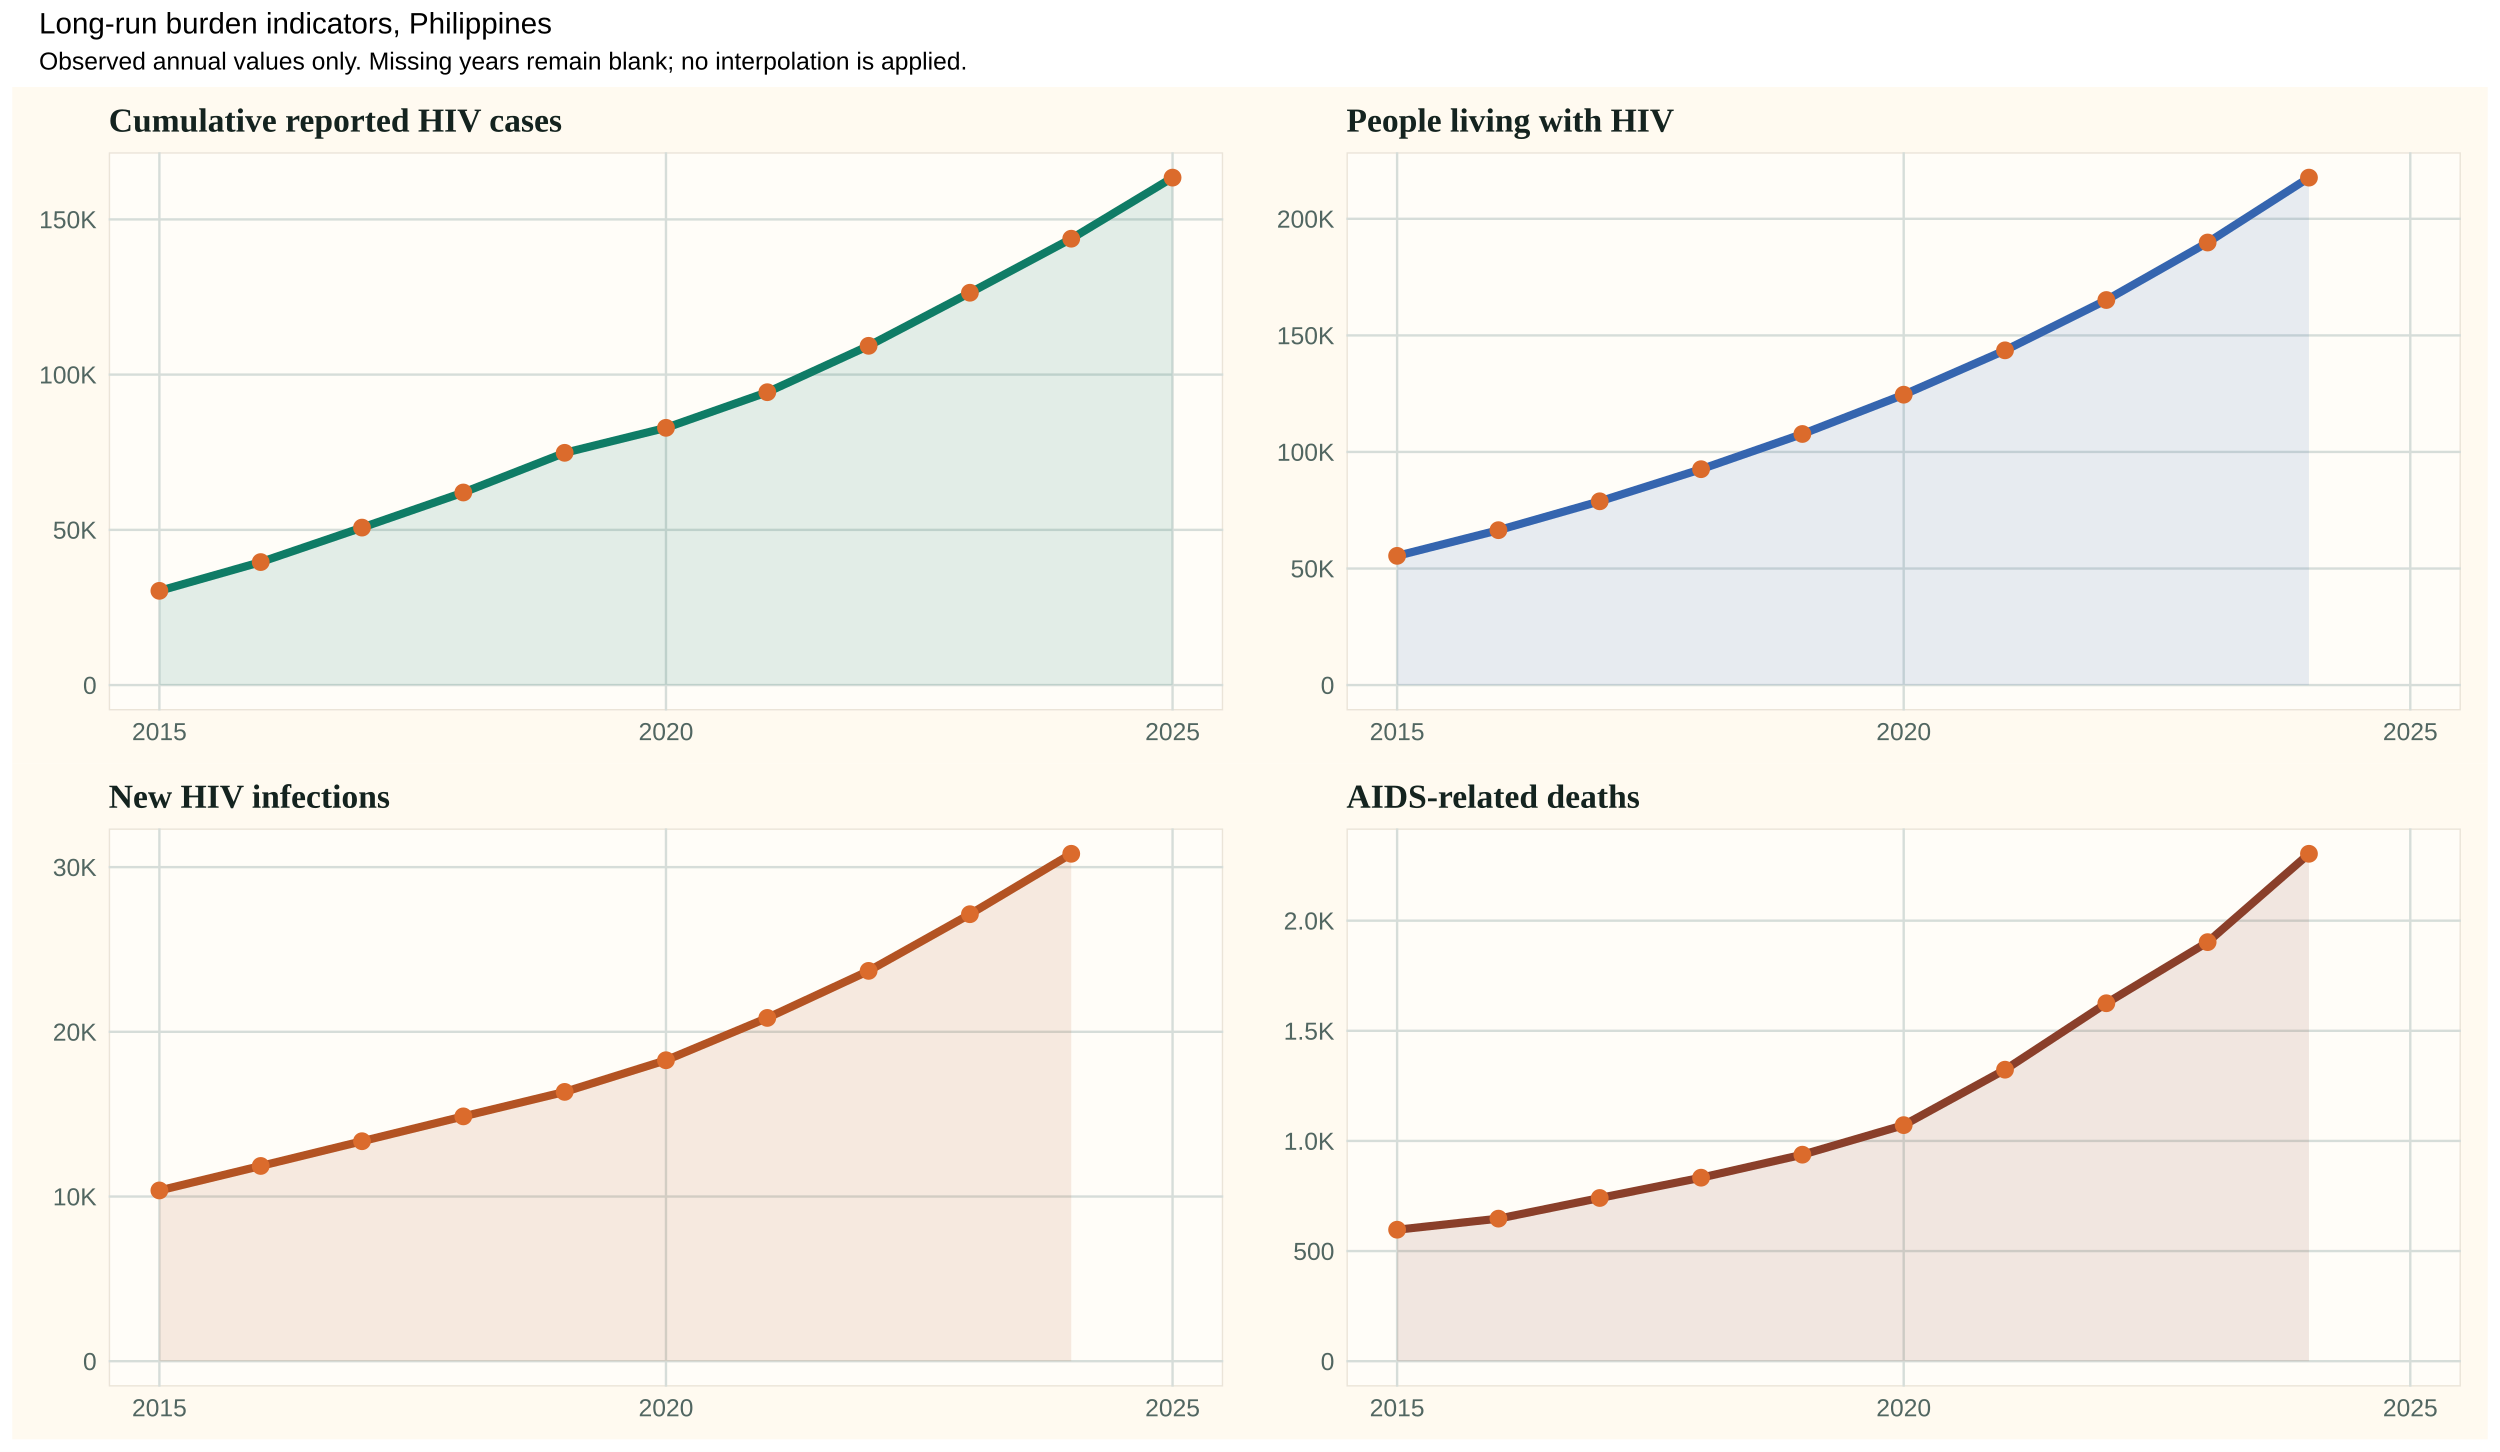
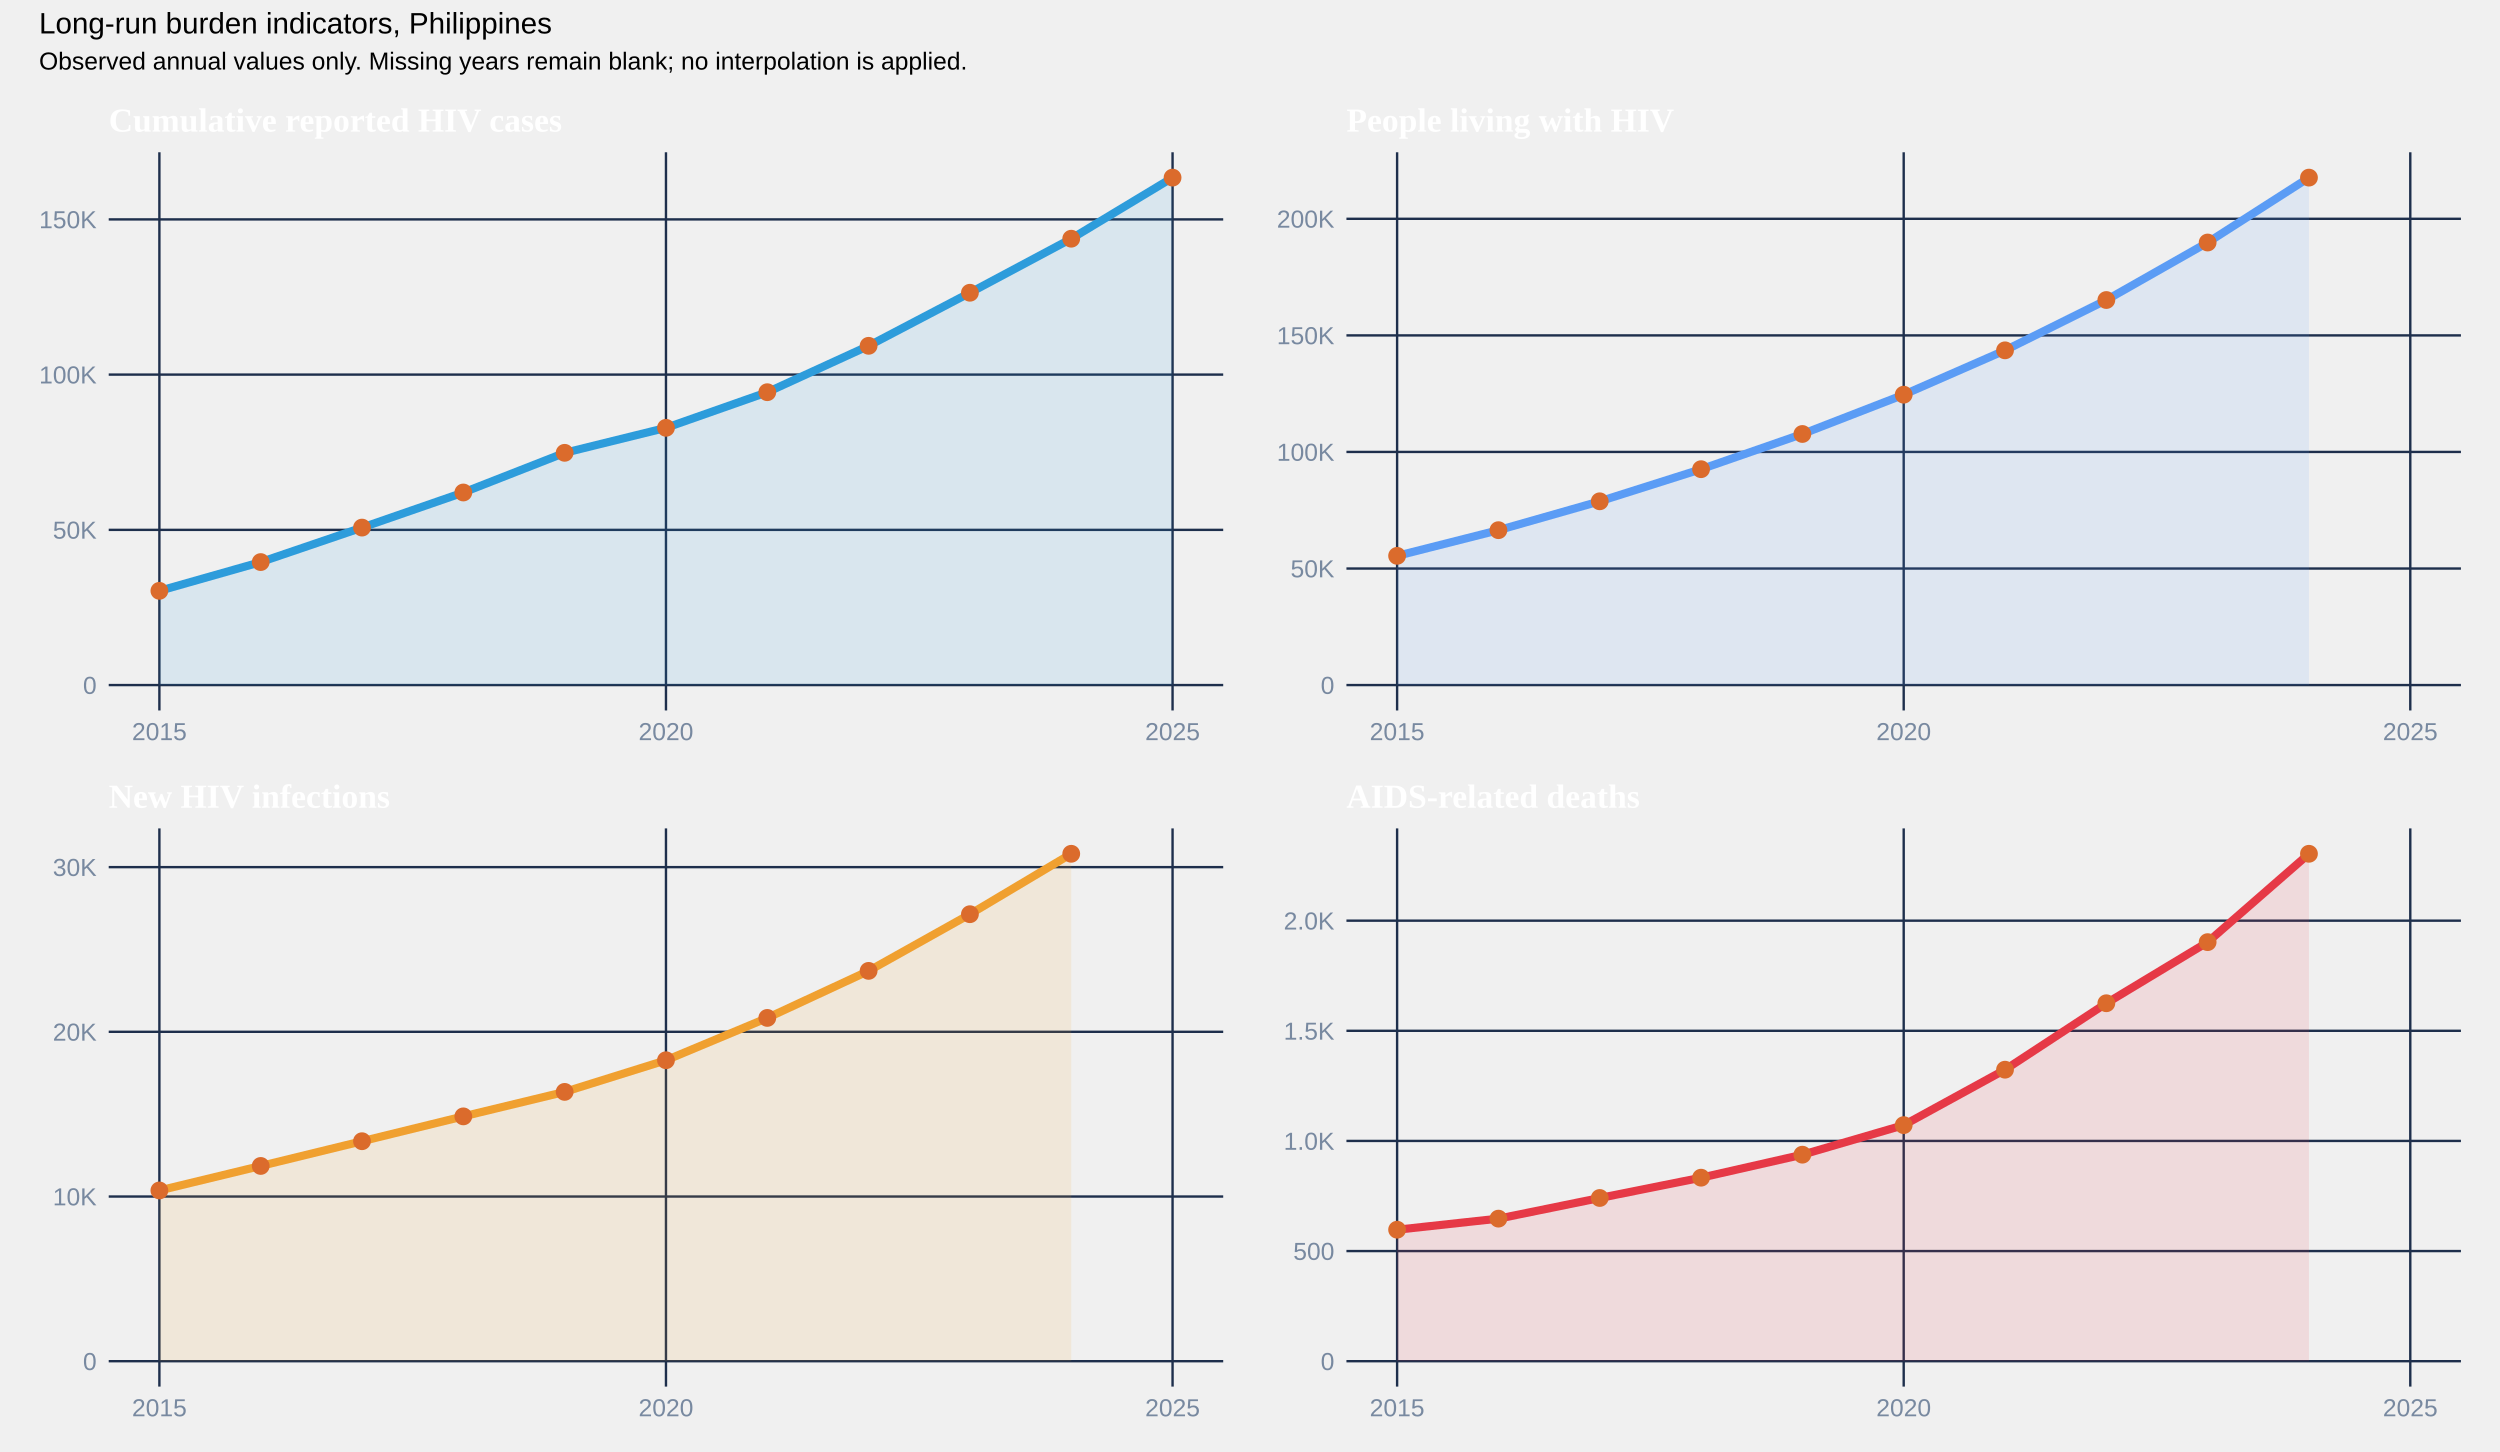
<svg xmlns="http://www.w3.org/2000/svg" width="1116.00pt" height="648.00pt" viewBox="0 0 1116.00 648.00">
  <g class="svglite">
    <defs>
      <style type="text/css">
    .svglite line, .svglite polyline, .svglite polygon, .svglite path, .svglite rect, .svglite circle {
      fill: none;
      stroke: #000000;
      stroke-linecap: round;
      stroke-linejoin: round;
      stroke-miterlimit: 10.00;
    }
    .svglite text {
      white-space: pre;
    }
    .svglite g.glyphgroup path {
      fill: inherit;
      stroke: none;
    }
  </style>
    </defs>
-     <rect width="100%" height="100%" style="stroke: none; fill: #FFFFFF;" />
+     <rect width="100%" height="100%" style="stroke: none; fill: none;" />
    <defs>
      <clipPath id="cpMC4wMHwxMTE2LjAwfDAuMDB8NjQ4LjAw">
        <rect x="0.00" y="0.00" width="1116.00" height="648.00" />
      </clipPath>
    </defs>
    <g clip-path="url(#cpMC4wMHwxMTE2LjAwfDAuMDB8NjQ4LjAw)">
-       <rect x="-0" y="0.00" width="1116.00" height="648.00" style="stroke-width: 1.07; stroke: #FFFFFF; fill: #FFFFFF;" />
+       <rect x="-0" y="0.00" width="1116.00" height="648.00" style="stroke-width: 1.07; stroke: none;" />
    </g>
    <defs>
      <clipPath id="cpNDguNTN8MTA5OC41N3w2Ny45N3w2MTguOTg=">
        <rect x="48.53" y="67.97" width="1050.03" height="551.01" />
      </clipPath>
    </defs>
    <g clip-path="url(#cpNDguNTN8MTA5OC41N3w2Ny45N3w2MTguOTg=)">
</g>
    <g clip-path="url(#cpMC4wMHwxMTE2LjAwfDAuMDB8NjQ4LjAw)">
</g>
    <defs>
      <clipPath id="cpNS40OHw1NTguMDB8MzguODV8MzQwLjY5">
        <rect x="5.48" y="38.85" width="552.52" height="301.83" />
      </clipPath>
    </defs>
    <g clip-path="url(#cpNS40OHw1NTguMDB8MzguODV8MzQwLjY5)">
-       <rect x="5.48" y="38.85" width="552.52" height="301.83" style="stroke-width: 1.16; stroke: none; fill: #FFFAF0;" />
+       <rect x="5.48" y="38.85" width="552.52" height="301.83" style="stroke-width: 1.16; stroke: none;" />
    </g>
    <g clip-path="url(#cpMC4wMHwxMTE2LjAwfDAuMDB8NjQ4LjAw)">
</g>
    <defs>
      <clipPath id="cpNTU4LjAwfDExMTAuNTJ8MzguODV8MzQwLjY5">
        <rect x="558.00" y="38.85" width="552.52" height="301.83" />
      </clipPath>
    </defs>
    <g clip-path="url(#cpNTU4LjAwfDExMTAuNTJ8MzguODV8MzQwLjY5)">
-       <rect x="558.00" y="38.85" width="552.52" height="301.83" style="stroke-width: 1.16; stroke: none; fill: #FFFAF0;" />
+       <rect x="558.00" y="38.85" width="552.52" height="301.83" style="stroke-width: 1.16; stroke: none;" />
    </g>
    <g clip-path="url(#cpMC4wMHwxMTE2LjAwfDAuMDB8NjQ4LjAw)">
</g>
    <defs>
      <clipPath id="cpNS40OHw1NTguMDB8MzQwLjY5fDY0Mi41Mg==">
        <rect x="5.48" y="340.69" width="552.52" height="301.83" />
      </clipPath>
    </defs>
    <g clip-path="url(#cpNS40OHw1NTguMDB8MzQwLjY5fDY0Mi41Mg==)">
-       <rect x="5.48" y="340.69" width="552.52" height="301.83" style="stroke-width: 1.16; stroke: none; fill: #FFFAF0;" />
+       <rect x="5.48" y="340.69" width="552.52" height="301.83" style="stroke-width: 1.16; stroke: none;" />
    </g>
    <g clip-path="url(#cpMC4wMHwxMTE2LjAwfDAuMDB8NjQ4LjAw)">
</g>
    <defs>
      <clipPath id="cpNTU4LjAwfDExMTAuNTJ8MzQwLjY5fDY0Mi41Mg==">
        <rect x="558.00" y="340.69" width="552.52" height="301.83" />
      </clipPath>
    </defs>
    <g clip-path="url(#cpNTU4LjAwfDExMTAuNTJ8MzQwLjY5fDY0Mi41Mg==)">
-       <rect x="558.00" y="340.69" width="552.52" height="301.83" style="stroke-width: 1.16; stroke: none; fill: #FFFAF0;" />
+       <rect x="558.00" y="340.69" width="552.52" height="301.83" style="stroke-width: 1.16; stroke: none;" />
    </g>
    <g clip-path="url(#cpMC4wMHwxMTE2LjAwfDAuMDB8NjQ4LjAw)">
</g>
    <defs>
      <clipPath id="cpNDguNTN8NTQ2LjA0fDY3Ljk3fDMxNy4xNA==">
        <rect x="48.53" y="67.97" width="497.51" height="249.17" />
      </clipPath>
    </defs>
    <g clip-path="url(#cpNDguNTN8NTQ2LjA0fDY3Ljk3fDMxNy4xNA==)">
-       <rect x="48.53" y="67.97" width="497.51" height="249.17" style="stroke-width: 1.28; stroke: #EBE4D8; fill: #FFFDF8;" />
-       <polyline points="48.53,305.82 546.04,305.82 " style="stroke-width: 1.07; stroke: #D6DDD9; stroke-linecap: butt;" />
-       <polyline points="48.53,236.52 546.04,236.52 " style="stroke-width: 1.07; stroke: #D6DDD9; stroke-linecap: butt;" />
-       <polyline points="48.53,167.23 546.04,167.23 " style="stroke-width: 1.07; stroke: #D6DDD9; stroke-linecap: butt;" />
-       <polyline points="48.53,97.94 546.04,97.94 " style="stroke-width: 1.07; stroke: #D6DDD9; stroke-linecap: butt;" />
-       <polyline points="71.15,317.14 71.15,67.97 " style="stroke-width: 1.07; stroke: #D6DDD9; stroke-linecap: butt;" />
-       <polyline points="297.29,317.14 297.29,67.97 " style="stroke-width: 1.07; stroke: #D6DDD9; stroke-linecap: butt;" />
-       <polyline points="523.43,317.14 523.43,67.97 " style="stroke-width: 1.07; stroke: #D6DDD9; stroke-linecap: butt;" />
-       <polygon points="71.15,263.75 116.38,250.91 161.60,235.52 206.83,219.85 252.06,202.14 297.29,190.98 342.52,175.08 387.75,154.37 432.97,130.68 478.20,106.56 523.43,79.29 523.43,305.82 478.20,305.82 432.97,305.82 387.75,305.82 342.52,305.82 297.29,305.82 252.06,305.82 206.83,305.82 161.60,305.82 116.38,305.82 71.15,305.82 " style="stroke-width: 0.00; stroke: none; stroke-linecap: butt; fill: #0F7C66; fill-opacity: 0.12;" />
+       <polyline points="48.53,305.82 546.04,305.82 " style="stroke-width: 1.07; stroke: #1E2F4C; stroke-linecap: butt;" />
+       <polyline points="48.53,236.52 546.04,236.52 " style="stroke-width: 1.07; stroke: #1E2F4C; stroke-linecap: butt;" />
+       <polyline points="48.53,167.23 546.04,167.23 " style="stroke-width: 1.07; stroke: #1E2F4C; stroke-linecap: butt;" />
+       <polyline points="48.53,97.94 546.04,97.94 " style="stroke-width: 1.07; stroke: #1E2F4C; stroke-linecap: butt;" />
+       <polyline points="71.15,317.14 71.15,67.97 " style="stroke-width: 1.07; stroke: #1E2F4C; stroke-linecap: butt;" />
+       <polyline points="297.29,317.14 297.29,67.97 " style="stroke-width: 1.07; stroke: #1E2F4C; stroke-linecap: butt;" />
+       <polyline points="523.43,317.14 523.43,67.97 " style="stroke-width: 1.07; stroke: #1E2F4C; stroke-linecap: butt;" />
+       <polygon points="71.15,263.75 116.38,250.91 161.60,235.52 206.83,219.85 252.06,202.14 297.29,190.98 342.52,175.08 387.75,154.37 432.97,130.68 478.20,106.56 523.43,79.29 523.43,305.82 478.20,305.82 432.97,305.82 387.75,305.82 342.52,305.82 297.29,305.82 252.06,305.82 206.83,305.82 161.60,305.82 116.38,305.82 71.15,305.82 " style="stroke-width: 0.00; stroke: none; stroke-linecap: butt; fill: #2D9CDB; fill-opacity: 0.12;" />
      <polyline points="71.15,263.75 116.38,250.91 161.60,235.52 206.83,219.85 252.06,202.14 297.29,190.98 342.52,175.08 387.75,154.37 432.97,130.68 478.20,106.56 523.43,79.29 " style="stroke-width: 1.16; stroke: none; stroke-linecap: butt;" />
-       <polyline points="71.15,263.75 116.38,250.91 161.60,235.52 206.83,219.85 252.06,202.14 297.29,190.98 342.52,175.08 387.75,154.37 432.97,130.68 478.20,106.56 523.43,79.29 " style="stroke-width: 3.63; stroke: #0F7C66; stroke-linecap: butt;" />
+       <polyline points="71.15,263.75 116.38,250.91 161.60,235.52 206.83,219.85 252.06,202.14 297.29,190.98 342.52,175.08 387.75,154.37 432.97,130.68 478.20,106.56 523.43,79.29 " style="stroke-width: 3.63; stroke: #2D9CDB; stroke-linecap: butt;" />
      <circle cx="71.15" cy="263.75" r="3.59" style="stroke-width: 0.77; stroke: #DB6B2C; fill: #DB6B2C;" />
      <circle cx="116.38" cy="250.91" r="3.59" style="stroke-width: 0.77; stroke: #DB6B2C; fill: #DB6B2C;" />
      <circle cx="161.60" cy="235.52" r="3.59" style="stroke-width: 0.77; stroke: #DB6B2C; fill: #DB6B2C;" />
      <circle cx="206.83" cy="219.85" r="3.59" style="stroke-width: 0.77; stroke: #DB6B2C; fill: #DB6B2C;" />
      <circle cx="252.06" cy="202.14" r="3.59" style="stroke-width: 0.77; stroke: #DB6B2C; fill: #DB6B2C;" />
      <circle cx="297.29" cy="190.98" r="3.59" style="stroke-width: 0.77; stroke: #DB6B2C; fill: #DB6B2C;" />
      <circle cx="342.52" cy="175.08" r="3.59" style="stroke-width: 0.77; stroke: #DB6B2C; fill: #DB6B2C;" />
      <circle cx="387.75" cy="154.37" r="3.59" style="stroke-width: 0.77; stroke: #DB6B2C; fill: #DB6B2C;" />
      <circle cx="432.97" cy="130.68" r="3.59" style="stroke-width: 0.77; stroke: #DB6B2C; fill: #DB6B2C;" />
      <circle cx="478.20" cy="106.56" r="3.59" style="stroke-width: 0.77; stroke: #DB6B2C; fill: #DB6B2C;" />
      <circle cx="523.43" cy="79.29" r="3.59" style="stroke-width: 0.77; stroke: #DB6B2C; fill: #DB6B2C;" />
    </g>
    <g clip-path="url(#cpMC4wMHwxMTE2LjAwfDAuMDB8NjQ4LjAw)">
-       <text x="43.15" y="309.75" text-anchor="end" style="font-size: 11.00px;fill: #516661; font-family: &quot;Arial&quot;;" textLength="6.12px" lengthAdjust="spacingAndGlyphs">0</text>
-       <text x="43.15" y="240.46" text-anchor="end" style="font-size: 11.00px;fill: #516661; font-family: &quot;Arial&quot;;" textLength="19.59px" lengthAdjust="spacingAndGlyphs">50K</text>
-       <text x="43.15" y="171.17" text-anchor="end" style="font-size: 11.00px;fill: #516661; font-family: &quot;Arial&quot;;" textLength="25.72px" lengthAdjust="spacingAndGlyphs">100K</text>
-       <text x="43.15" y="101.88" text-anchor="end" style="font-size: 11.00px;fill: #516661; font-family: &quot;Arial&quot;;" textLength="25.72px" lengthAdjust="spacingAndGlyphs">150K</text>
-       <text x="71.15" y="330.40" text-anchor="middle" style="font-size: 11.00px;fill: #516661; font-family: &quot;Arial&quot;;" textLength="24.50px" lengthAdjust="spacingAndGlyphs">2015</text>
-       <text x="297.29" y="330.40" text-anchor="middle" style="font-size: 11.00px;fill: #516661; font-family: &quot;Arial&quot;;" textLength="24.50px" lengthAdjust="spacingAndGlyphs">2020</text>
-       <text x="523.43" y="330.40" text-anchor="middle" style="font-size: 11.00px;fill: #516661; font-family: &quot;Arial&quot;;" textLength="24.50px" lengthAdjust="spacingAndGlyphs">2025</text>
-       <text x="48.53" y="58.75" style="font-size: 15.00px; font-weight: bold;fill: #14231F; font-family: &quot;Times New Roman&quot;;" textLength="202.39px" lengthAdjust="spacingAndGlyphs">Cumulative reported HIV cases</text>
+       <text x="43.15" y="309.75" text-anchor="end" style="font-size: 11.00px;fill: #7889A0; font-family: &quot;Arial&quot;;" textLength="6.12px" lengthAdjust="spacingAndGlyphs">0</text>
+       <text x="43.15" y="240.46" text-anchor="end" style="font-size: 11.00px;fill: #7889A0; font-family: &quot;Arial&quot;;" textLength="19.59px" lengthAdjust="spacingAndGlyphs">50K</text>
+       <text x="43.15" y="171.17" text-anchor="end" style="font-size: 11.00px;fill: #7889A0; font-family: &quot;Arial&quot;;" textLength="25.72px" lengthAdjust="spacingAndGlyphs">100K</text>
+       <text x="43.15" y="101.88" text-anchor="end" style="font-size: 11.00px;fill: #7889A0; font-family: &quot;Arial&quot;;" textLength="25.72px" lengthAdjust="spacingAndGlyphs">150K</text>
+       <text x="71.15" y="330.40" text-anchor="middle" style="font-size: 11.00px;fill: #7889A0; font-family: &quot;Arial&quot;;" textLength="24.50px" lengthAdjust="spacingAndGlyphs">2015</text>
+       <text x="297.29" y="330.40" text-anchor="middle" style="font-size: 11.00px;fill: #7889A0; font-family: &quot;Arial&quot;;" textLength="24.50px" lengthAdjust="spacingAndGlyphs">2020</text>
+       <text x="523.43" y="330.40" text-anchor="middle" style="font-size: 11.00px;fill: #7889A0; font-family: &quot;Arial&quot;;" textLength="24.50px" lengthAdjust="spacingAndGlyphs">2025</text>
+       <text x="48.53" y="58.75" style="font-size: 15.00px; font-weight: bold;fill: #FFFFFF; font-family: &quot;Times New Roman&quot;;" textLength="202.39px" lengthAdjust="spacingAndGlyphs">Cumulative reported HIV cases</text>
    </g>
    <defs>
      <clipPath id="cpNjAxLjA1fDEwOTguNTd8NjcuOTd8MzE3LjE0">
        <rect x="601.05" y="67.97" width="497.51" height="249.17" />
      </clipPath>
    </defs>
    <g clip-path="url(#cpNjAxLjA1fDEwOTguNTd8NjcuOTd8MzE3LjE0)">
-       <rect x="601.05" y="67.97" width="497.51" height="249.17" style="stroke-width: 1.28; stroke: #EBE4D8; fill: #FFFDF8;" />
-       <polyline points="601.05,305.82 1098.57,305.82 " style="stroke-width: 1.07; stroke: #D6DDD9; stroke-linecap: butt;" />
-       <polyline points="601.05,253.78 1098.57,253.78 " style="stroke-width: 1.07; stroke: #D6DDD9; stroke-linecap: butt;" />
-       <polyline points="601.05,201.75 1098.57,201.75 " style="stroke-width: 1.07; stroke: #D6DDD9; stroke-linecap: butt;" />
-       <polyline points="601.05,149.72 1098.57,149.72 " style="stroke-width: 1.07; stroke: #D6DDD9; stroke-linecap: butt;" />
-       <polyline points="601.05,97.68 1098.57,97.68 " style="stroke-width: 1.07; stroke: #D6DDD9; stroke-linecap: butt;" />
-       <polyline points="623.67,317.14 623.67,67.97 " style="stroke-width: 1.07; stroke: #D6DDD9; stroke-linecap: butt;" />
-       <polyline points="849.81,317.14 849.81,67.97 " style="stroke-width: 1.07; stroke: #D6DDD9; stroke-linecap: butt;" />
-       <polyline points="1075.95,317.14 1075.95,67.97 " style="stroke-width: 1.07; stroke: #D6DDD9; stroke-linecap: butt;" />
-       <polygon points="623.67,248.13 668.90,236.67 714.12,223.78 759.35,209.45 804.58,193.73 849.81,176.19 895.04,156.39 940.27,133.93 985.49,108.26 1030.72,79.29 1030.72,305.82 985.49,305.82 940.27,305.82 895.04,305.82 849.81,305.82 804.58,305.82 759.35,305.82 714.12,305.82 668.90,305.82 623.67,305.82 " style="stroke-width: 0.00; stroke: none; stroke-linecap: butt; fill: #3565AF; fill-opacity: 0.12;" />
+       <polyline points="601.05,305.82 1098.57,305.82 " style="stroke-width: 1.07; stroke: #1E2F4C; stroke-linecap: butt;" />
+       <polyline points="601.05,253.78 1098.57,253.78 " style="stroke-width: 1.07; stroke: #1E2F4C; stroke-linecap: butt;" />
+       <polyline points="601.05,201.75 1098.57,201.75 " style="stroke-width: 1.07; stroke: #1E2F4C; stroke-linecap: butt;" />
+       <polyline points="601.05,149.72 1098.57,149.72 " style="stroke-width: 1.07; stroke: #1E2F4C; stroke-linecap: butt;" />
+       <polyline points="601.05,97.68 1098.57,97.68 " style="stroke-width: 1.07; stroke: #1E2F4C; stroke-linecap: butt;" />
+       <polyline points="623.67,317.14 623.67,67.97 " style="stroke-width: 1.07; stroke: #1E2F4C; stroke-linecap: butt;" />
+       <polyline points="849.81,317.14 849.81,67.97 " style="stroke-width: 1.07; stroke: #1E2F4C; stroke-linecap: butt;" />
+       <polyline points="1075.95,317.14 1075.95,67.97 " style="stroke-width: 1.07; stroke: #1E2F4C; stroke-linecap: butt;" />
+       <polygon points="623.67,248.13 668.90,236.67 714.12,223.78 759.35,209.45 804.58,193.73 849.81,176.19 895.04,156.39 940.27,133.93 985.49,108.26 1030.72,79.29 1030.72,305.82 985.49,305.82 940.27,305.82 895.04,305.82 849.81,305.82 804.58,305.82 759.35,305.82 714.12,305.82 668.90,305.82 623.67,305.82 " style="stroke-width: 0.00; stroke: none; stroke-linecap: butt; fill: #5B9CF5; fill-opacity: 0.12;" />
      <polyline points="623.67,248.13 668.90,236.67 714.12,223.78 759.35,209.45 804.58,193.73 849.81,176.19 895.04,156.39 940.27,133.93 985.49,108.26 1030.72,79.29 " style="stroke-width: 1.16; stroke: none; stroke-linecap: butt;" />
-       <polyline points="623.67,248.13 668.90,236.67 714.12,223.78 759.35,209.45 804.58,193.73 849.81,176.19 895.04,156.39 940.27,133.93 985.49,108.26 1030.72,79.29 " style="stroke-width: 3.63; stroke: #3565AF; stroke-linecap: butt;" />
+       <polyline points="623.67,248.13 668.90,236.67 714.12,223.78 759.35,209.45 804.58,193.73 849.81,176.19 895.04,156.39 940.27,133.93 985.49,108.26 1030.72,79.29 " style="stroke-width: 3.63; stroke: #5B9CF5; stroke-linecap: butt;" />
      <circle cx="623.67" cy="248.13" r="3.59" style="stroke-width: 0.77; stroke: #DB6B2C; fill: #DB6B2C;" />
      <circle cx="668.90" cy="236.67" r="3.59" style="stroke-width: 0.77; stroke: #DB6B2C; fill: #DB6B2C;" />
      <circle cx="714.12" cy="223.78" r="3.59" style="stroke-width: 0.77; stroke: #DB6B2C; fill: #DB6B2C;" />
      <circle cx="759.35" cy="209.45" r="3.59" style="stroke-width: 0.77; stroke: #DB6B2C; fill: #DB6B2C;" />
      <circle cx="804.58" cy="193.73" r="3.59" style="stroke-width: 0.77; stroke: #DB6B2C; fill: #DB6B2C;" />
      <circle cx="849.81" cy="176.19" r="3.59" style="stroke-width: 0.77; stroke: #DB6B2C; fill: #DB6B2C;" />
      <circle cx="895.04" cy="156.39" r="3.59" style="stroke-width: 0.77; stroke: #DB6B2C; fill: #DB6B2C;" />
      <circle cx="940.27" cy="133.93" r="3.59" style="stroke-width: 0.77; stroke: #DB6B2C; fill: #DB6B2C;" />
      <circle cx="985.49" cy="108.26" r="3.59" style="stroke-width: 0.77; stroke: #DB6B2C; fill: #DB6B2C;" />
      <circle cx="1030.72" cy="79.29" r="3.59" style="stroke-width: 0.77; stroke: #DB6B2C; fill: #DB6B2C;" />
    </g>
    <g clip-path="url(#cpMC4wMHwxMTE2LjAwfDAuMDB8NjQ4LjAw)">
-       <text x="595.67" y="309.75" text-anchor="end" style="font-size: 11.00px;fill: #516661; font-family: &quot;Arial&quot;;" textLength="6.12px" lengthAdjust="spacingAndGlyphs">0</text>
-       <text x="595.67" y="257.72" text-anchor="end" style="font-size: 11.00px;fill: #516661; font-family: &quot;Arial&quot;;" textLength="19.59px" lengthAdjust="spacingAndGlyphs">50K</text>
-       <text x="595.67" y="205.69" text-anchor="end" style="font-size: 11.00px;fill: #516661; font-family: &quot;Arial&quot;;" textLength="25.72px" lengthAdjust="spacingAndGlyphs">100K</text>
-       <text x="595.67" y="153.65" text-anchor="end" style="font-size: 11.00px;fill: #516661; font-family: &quot;Arial&quot;;" textLength="25.72px" lengthAdjust="spacingAndGlyphs">150K</text>
-       <text x="595.67" y="101.62" text-anchor="end" style="font-size: 11.00px;fill: #516661; font-family: &quot;Arial&quot;;" textLength="25.72px" lengthAdjust="spacingAndGlyphs">200K</text>
-       <text x="623.67" y="330.40" text-anchor="middle" style="font-size: 11.00px;fill: #516661; font-family: &quot;Arial&quot;;" textLength="24.50px" lengthAdjust="spacingAndGlyphs">2015</text>
-       <text x="849.81" y="330.40" text-anchor="middle" style="font-size: 11.00px;fill: #516661; font-family: &quot;Arial&quot;;" textLength="24.50px" lengthAdjust="spacingAndGlyphs">2020</text>
-       <text x="1075.95" y="330.40" text-anchor="middle" style="font-size: 11.00px;fill: #516661; font-family: &quot;Arial&quot;;" textLength="24.50px" lengthAdjust="spacingAndGlyphs">2025</text>
-       <text x="601.05" y="58.75" style="font-size: 15.00px; font-weight: bold;fill: #14231F; font-family: &quot;Times New Roman&quot;;" textLength="146.28px" lengthAdjust="spacingAndGlyphs">People living with HIV</text>
+       <text x="595.67" y="309.75" text-anchor="end" style="font-size: 11.00px;fill: #7889A0; font-family: &quot;Arial&quot;;" textLength="6.12px" lengthAdjust="spacingAndGlyphs">0</text>
+       <text x="595.67" y="257.72" text-anchor="end" style="font-size: 11.00px;fill: #7889A0; font-family: &quot;Arial&quot;;" textLength="19.59px" lengthAdjust="spacingAndGlyphs">50K</text>
+       <text x="595.67" y="205.69" text-anchor="end" style="font-size: 11.00px;fill: #7889A0; font-family: &quot;Arial&quot;;" textLength="25.72px" lengthAdjust="spacingAndGlyphs">100K</text>
+       <text x="595.67" y="153.65" text-anchor="end" style="font-size: 11.00px;fill: #7889A0; font-family: &quot;Arial&quot;;" textLength="25.72px" lengthAdjust="spacingAndGlyphs">150K</text>
+       <text x="595.67" y="101.62" text-anchor="end" style="font-size: 11.00px;fill: #7889A0; font-family: &quot;Arial&quot;;" textLength="25.72px" lengthAdjust="spacingAndGlyphs">200K</text>
+       <text x="623.67" y="330.40" text-anchor="middle" style="font-size: 11.00px;fill: #7889A0; font-family: &quot;Arial&quot;;" textLength="24.50px" lengthAdjust="spacingAndGlyphs">2015</text>
+       <text x="849.81" y="330.40" text-anchor="middle" style="font-size: 11.00px;fill: #7889A0; font-family: &quot;Arial&quot;;" textLength="24.50px" lengthAdjust="spacingAndGlyphs">2020</text>
+       <text x="1075.95" y="330.40" text-anchor="middle" style="font-size: 11.00px;fill: #7889A0; font-family: &quot;Arial&quot;;" textLength="24.50px" lengthAdjust="spacingAndGlyphs">2025</text>
+       <text x="601.05" y="58.75" style="font-size: 15.00px; font-weight: bold;fill: #FFFFFF; font-family: &quot;Times New Roman&quot;;" textLength="146.28px" lengthAdjust="spacingAndGlyphs">People living with HIV</text>
    </g>
    <defs>
      <clipPath id="cpNDguNTN8NTQ2LjA0fDM2OS44MHw2MTguOTg=">
        <rect x="48.53" y="369.80" width="497.51" height="249.17" />
      </clipPath>
    </defs>
    <g clip-path="url(#cpNDguNTN8NTQ2LjA0fDM2OS44MHw2MTguOTg=)">
-       <rect x="48.53" y="369.80" width="497.51" height="249.17" style="stroke-width: 1.28; stroke: #EBE4D8; fill: #FFFDF8;" />
-       <polyline points="48.53,607.65 546.04,607.65 " style="stroke-width: 1.07; stroke: #D6DDD9; stroke-linecap: butt;" />
-       <polyline points="48.53,534.13 546.04,534.13 " style="stroke-width: 1.07; stroke: #D6DDD9; stroke-linecap: butt;" />
-       <polyline points="48.53,460.61 546.04,460.61 " style="stroke-width: 1.07; stroke: #D6DDD9; stroke-linecap: butt;" />
-       <polyline points="48.53,387.09 546.04,387.09 " style="stroke-width: 1.07; stroke: #D6DDD9; stroke-linecap: butt;" />
-       <polyline points="71.15,618.98 71.15,369.80 " style="stroke-width: 1.07; stroke: #D6DDD9; stroke-linecap: butt;" />
-       <polyline points="297.29,618.98 297.29,369.80 " style="stroke-width: 1.07; stroke: #D6DDD9; stroke-linecap: butt;" />
-       <polyline points="523.43,618.98 523.43,369.80 " style="stroke-width: 1.07; stroke: #D6DDD9; stroke-linecap: butt;" />
-       <polygon points="71.15,531.42 116.38,520.48 161.60,509.44 206.83,498.35 252.06,487.42 297.29,473.29 342.52,454.40 387.75,433.40 432.97,408.10 478.20,381.13 478.20,607.65 432.97,607.65 387.75,607.65 342.52,607.65 297.29,607.65 252.06,607.65 206.83,607.65 161.60,607.65 116.38,607.65 71.15,607.65 " style="stroke-width: 0.00; stroke: none; stroke-linecap: butt; fill: #B35323; fill-opacity: 0.12;" />
+       <polyline points="48.53,607.65 546.04,607.65 " style="stroke-width: 1.07; stroke: #1E2F4C; stroke-linecap: butt;" />
+       <polyline points="48.53,534.13 546.04,534.13 " style="stroke-width: 1.07; stroke: #1E2F4C; stroke-linecap: butt;" />
+       <polyline points="48.53,460.61 546.04,460.61 " style="stroke-width: 1.07; stroke: #1E2F4C; stroke-linecap: butt;" />
+       <polyline points="48.53,387.09 546.04,387.09 " style="stroke-width: 1.07; stroke: #1E2F4C; stroke-linecap: butt;" />
+       <polyline points="71.15,618.98 71.15,369.80 " style="stroke-width: 1.07; stroke: #1E2F4C; stroke-linecap: butt;" />
+       <polyline points="297.29,618.98 297.29,369.80 " style="stroke-width: 1.07; stroke: #1E2F4C; stroke-linecap: butt;" />
+       <polyline points="523.43,618.98 523.43,369.80 " style="stroke-width: 1.07; stroke: #1E2F4C; stroke-linecap: butt;" />
+       <polygon points="71.15,531.42 116.38,520.48 161.60,509.44 206.83,498.35 252.06,487.42 297.29,473.29 342.52,454.40 387.75,433.40 432.97,408.10 478.20,381.13 478.20,607.65 432.97,607.65 387.75,607.65 342.52,607.65 297.29,607.65 252.06,607.65 206.83,607.65 161.60,607.65 116.38,607.65 71.15,607.65 " style="stroke-width: 0.00; stroke: none; stroke-linecap: butt; fill: #F0A030; fill-opacity: 0.12;" />
      <polyline points="71.15,531.42 116.38,520.48 161.60,509.44 206.83,498.35 252.06,487.42 297.29,473.29 342.52,454.40 387.75,433.40 432.97,408.10 478.20,381.13 " style="stroke-width: 1.16; stroke: none; stroke-linecap: butt;" />
-       <polyline points="71.15,531.42 116.38,520.48 161.60,509.44 206.83,498.35 252.06,487.42 297.29,473.29 342.52,454.40 387.75,433.40 432.97,408.10 478.20,381.13 " style="stroke-width: 3.63; stroke: #B35323; stroke-linecap: butt;" />
+       <polyline points="71.15,531.42 116.38,520.48 161.60,509.44 206.83,498.35 252.06,487.42 297.29,473.29 342.52,454.40 387.75,433.40 432.97,408.10 478.20,381.13 " style="stroke-width: 3.63; stroke: #F0A030; stroke-linecap: butt;" />
      <circle cx="71.15" cy="531.42" r="3.59" style="stroke-width: 0.77; stroke: #DB6B2C; fill: #DB6B2C;" />
      <circle cx="116.38" cy="520.48" r="3.59" style="stroke-width: 0.77; stroke: #DB6B2C; fill: #DB6B2C;" />
      <circle cx="161.60" cy="509.44" r="3.59" style="stroke-width: 0.77; stroke: #DB6B2C; fill: #DB6B2C;" />
      <circle cx="206.83" cy="498.35" r="3.59" style="stroke-width: 0.77; stroke: #DB6B2C; fill: #DB6B2C;" />
      <circle cx="252.06" cy="487.42" r="3.59" style="stroke-width: 0.77; stroke: #DB6B2C; fill: #DB6B2C;" />
      <circle cx="297.29" cy="473.29" r="3.59" style="stroke-width: 0.77; stroke: #DB6B2C; fill: #DB6B2C;" />
      <circle cx="342.52" cy="454.40" r="3.59" style="stroke-width: 0.77; stroke: #DB6B2C; fill: #DB6B2C;" />
      <circle cx="387.75" cy="433.40" r="3.59" style="stroke-width: 0.77; stroke: #DB6B2C; fill: #DB6B2C;" />
      <circle cx="432.97" cy="408.10" r="3.59" style="stroke-width: 0.77; stroke: #DB6B2C; fill: #DB6B2C;" />
      <circle cx="478.20" cy="381.13" r="3.59" style="stroke-width: 0.77; stroke: #DB6B2C; fill: #DB6B2C;" />
    </g>
    <g clip-path="url(#cpMC4wMHwxMTE2LjAwfDAuMDB8NjQ4LjAw)">
-       <text x="43.15" y="611.59" text-anchor="end" style="font-size: 11.00px;fill: #516661; font-family: &quot;Arial&quot;;" textLength="6.12px" lengthAdjust="spacingAndGlyphs">0</text>
-       <text x="43.15" y="538.07" text-anchor="end" style="font-size: 11.00px;fill: #516661; font-family: &quot;Arial&quot;;" textLength="19.59px" lengthAdjust="spacingAndGlyphs">10K</text>
-       <text x="43.15" y="464.55" text-anchor="end" style="font-size: 11.00px;fill: #516661; font-family: &quot;Arial&quot;;" textLength="19.59px" lengthAdjust="spacingAndGlyphs">20K</text>
-       <text x="43.15" y="391.03" text-anchor="end" style="font-size: 11.00px;fill: #516661; font-family: &quot;Arial&quot;;" textLength="19.59px" lengthAdjust="spacingAndGlyphs">30K</text>
-       <text x="71.15" y="632.23" text-anchor="middle" style="font-size: 11.00px;fill: #516661; font-family: &quot;Arial&quot;;" textLength="24.50px" lengthAdjust="spacingAndGlyphs">2015</text>
-       <text x="297.29" y="632.23" text-anchor="middle" style="font-size: 11.00px;fill: #516661; font-family: &quot;Arial&quot;;" textLength="24.50px" lengthAdjust="spacingAndGlyphs">2020</text>
-       <text x="523.43" y="632.23" text-anchor="middle" style="font-size: 11.00px;fill: #516661; font-family: &quot;Arial&quot;;" textLength="24.50px" lengthAdjust="spacingAndGlyphs">2025</text>
-       <text x="48.53" y="360.58" style="font-size: 15.00px; font-weight: bold;fill: #14231F; font-family: &quot;Times New Roman&quot;;" textLength="125.58px" lengthAdjust="spacingAndGlyphs">New HIV infections</text>
+       <text x="43.15" y="611.59" text-anchor="end" style="font-size: 11.00px;fill: #7889A0; font-family: &quot;Arial&quot;;" textLength="6.12px" lengthAdjust="spacingAndGlyphs">0</text>
+       <text x="43.15" y="538.07" text-anchor="end" style="font-size: 11.00px;fill: #7889A0; font-family: &quot;Arial&quot;;" textLength="19.59px" lengthAdjust="spacingAndGlyphs">10K</text>
+       <text x="43.15" y="464.55" text-anchor="end" style="font-size: 11.00px;fill: #7889A0; font-family: &quot;Arial&quot;;" textLength="19.59px" lengthAdjust="spacingAndGlyphs">20K</text>
+       <text x="43.15" y="391.03" text-anchor="end" style="font-size: 11.00px;fill: #7889A0; font-family: &quot;Arial&quot;;" textLength="19.59px" lengthAdjust="spacingAndGlyphs">30K</text>
+       <text x="71.15" y="632.23" text-anchor="middle" style="font-size: 11.00px;fill: #7889A0; font-family: &quot;Arial&quot;;" textLength="24.50px" lengthAdjust="spacingAndGlyphs">2015</text>
+       <text x="297.29" y="632.23" text-anchor="middle" style="font-size: 11.00px;fill: #7889A0; font-family: &quot;Arial&quot;;" textLength="24.50px" lengthAdjust="spacingAndGlyphs">2020</text>
+       <text x="523.43" y="632.23" text-anchor="middle" style="font-size: 11.00px;fill: #7889A0; font-family: &quot;Arial&quot;;" textLength="24.50px" lengthAdjust="spacingAndGlyphs">2025</text>
+       <text x="48.53" y="360.58" style="font-size: 15.00px; font-weight: bold;fill: #FFFFFF; font-family: &quot;Times New Roman&quot;;" textLength="125.58px" lengthAdjust="spacingAndGlyphs">New HIV infections</text>
    </g>
    <defs>
      <clipPath id="cpNjAxLjA1fDEwOTguNTd8MzY5LjgwfDYxOC45OA==">
        <rect x="601.05" y="369.80" width="497.51" height="249.17" />
      </clipPath>
    </defs>
    <g clip-path="url(#cpNjAxLjA1fDEwOTguNTd8MzY5LjgwfDYxOC45OA==)">
-       <rect x="601.05" y="369.80" width="497.51" height="249.17" style="stroke-width: 1.28; stroke: #EBE4D8; fill: #FFFDF8;" />
-       <polyline points="601.05,607.65 1098.57,607.65 " style="stroke-width: 1.07; stroke: #D6DDD9; stroke-linecap: butt;" />
-       <polyline points="601.05,558.49 1098.57,558.49 " style="stroke-width: 1.07; stroke: #D6DDD9; stroke-linecap: butt;" />
-       <polyline points="601.05,509.32 1098.57,509.32 " style="stroke-width: 1.07; stroke: #D6DDD9; stroke-linecap: butt;" />
-       <polyline points="601.05,460.16 1098.57,460.16 " style="stroke-width: 1.07; stroke: #D6DDD9; stroke-linecap: butt;" />
-       <polyline points="601.05,410.99 1098.57,410.99 " style="stroke-width: 1.07; stroke: #D6DDD9; stroke-linecap: butt;" />
-       <polyline points="623.67,618.98 623.67,369.80 " style="stroke-width: 1.07; stroke: #D6DDD9; stroke-linecap: butt;" />
-       <polyline points="849.81,618.98 849.81,369.80 " style="stroke-width: 1.07; stroke: #D6DDD9; stroke-linecap: butt;" />
-       <polyline points="1075.95,618.98 1075.95,369.80 " style="stroke-width: 1.07; stroke: #D6DDD9; stroke-linecap: butt;" />
-       <polygon points="623.67,548.94 668.90,544.00 714.12,534.78 759.35,525.72 804.58,515.45 849.81,502.26 895.04,477.51 940.27,447.85 985.49,420.57 1030.72,381.13 1030.72,607.65 985.49,607.65 940.27,607.65 895.04,607.65 849.81,607.65 804.58,607.65 759.35,607.65 714.12,607.65 668.90,607.65 623.67,607.65 " style="stroke-width: 0.00; stroke: none; stroke-linecap: butt; fill: #8A3F2A; fill-opacity: 0.12;" />
+       <polyline points="601.05,607.65 1098.57,607.65 " style="stroke-width: 1.07; stroke: #1E2F4C; stroke-linecap: butt;" />
+       <polyline points="601.05,558.49 1098.57,558.49 " style="stroke-width: 1.07; stroke: #1E2F4C; stroke-linecap: butt;" />
+       <polyline points="601.05,509.32 1098.57,509.32 " style="stroke-width: 1.07; stroke: #1E2F4C; stroke-linecap: butt;" />
+       <polyline points="601.05,460.16 1098.57,460.16 " style="stroke-width: 1.07; stroke: #1E2F4C; stroke-linecap: butt;" />
+       <polyline points="601.05,410.99 1098.57,410.99 " style="stroke-width: 1.07; stroke: #1E2F4C; stroke-linecap: butt;" />
+       <polyline points="623.67,618.98 623.67,369.80 " style="stroke-width: 1.07; stroke: #1E2F4C; stroke-linecap: butt;" />
+       <polyline points="849.81,618.98 849.81,369.80 " style="stroke-width: 1.07; stroke: #1E2F4C; stroke-linecap: butt;" />
+       <polyline points="1075.95,618.98 1075.95,369.80 " style="stroke-width: 1.07; stroke: #1E2F4C; stroke-linecap: butt;" />
+       <polygon points="623.67,548.94 668.90,544.00 714.12,534.78 759.35,525.72 804.58,515.45 849.81,502.26 895.04,477.51 940.27,447.85 985.49,420.57 1030.72,381.13 1030.72,607.65 985.49,607.65 940.27,607.65 895.04,607.65 849.81,607.65 804.58,607.65 759.35,607.65 714.12,607.65 668.90,607.65 623.67,607.65 " style="stroke-width: 0.00; stroke: none; stroke-linecap: butt; fill: #E63946; fill-opacity: 0.12;" />
      <polyline points="623.67,548.94 668.90,544.00 714.12,534.78 759.35,525.72 804.58,515.45 849.81,502.26 895.04,477.51 940.27,447.85 985.49,420.57 1030.72,381.13 " style="stroke-width: 1.16; stroke: none; stroke-linecap: butt;" />
-       <polyline points="623.67,548.94 668.90,544.00 714.12,534.78 759.35,525.72 804.58,515.45 849.81,502.26 895.04,477.51 940.27,447.85 985.49,420.57 1030.72,381.13 " style="stroke-width: 3.63; stroke: #8A3F2A; stroke-linecap: butt;" />
+       <polyline points="623.67,548.94 668.90,544.00 714.12,534.78 759.35,525.72 804.58,515.45 849.81,502.26 895.04,477.51 940.27,447.85 985.49,420.57 1030.72,381.13 " style="stroke-width: 3.63; stroke: #E63946; stroke-linecap: butt;" />
      <circle cx="623.67" cy="548.94" r="3.59" style="stroke-width: 0.77; stroke: #DB6B2C; fill: #DB6B2C;" />
      <circle cx="668.90" cy="544.00" r="3.59" style="stroke-width: 0.77; stroke: #DB6B2C; fill: #DB6B2C;" />
      <circle cx="714.12" cy="534.78" r="3.59" style="stroke-width: 0.77; stroke: #DB6B2C; fill: #DB6B2C;" />
      <circle cx="759.35" cy="525.72" r="3.59" style="stroke-width: 0.77; stroke: #DB6B2C; fill: #DB6B2C;" />
      <circle cx="804.58" cy="515.45" r="3.59" style="stroke-width: 0.77; stroke: #DB6B2C; fill: #DB6B2C;" />
      <circle cx="849.81" cy="502.26" r="3.59" style="stroke-width: 0.77; stroke: #DB6B2C; fill: #DB6B2C;" />
      <circle cx="895.04" cy="477.51" r="3.59" style="stroke-width: 0.77; stroke: #DB6B2C; fill: #DB6B2C;" />
      <circle cx="940.27" cy="447.85" r="3.59" style="stroke-width: 0.77; stroke: #DB6B2C; fill: #DB6B2C;" />
      <circle cx="985.49" cy="420.57" r="3.59" style="stroke-width: 0.77; stroke: #DB6B2C; fill: #DB6B2C;" />
      <circle cx="1030.72" cy="381.13" r="3.59" style="stroke-width: 0.77; stroke: #DB6B2C; fill: #DB6B2C;" />
    </g>
    <g clip-path="url(#cpMC4wMHwxMTE2LjAwfDAuMDB8NjQ4LjAw)">
-       <text x="595.67" y="611.59" text-anchor="end" style="font-size: 11.00px;fill: #516661; font-family: &quot;Arial&quot;;" textLength="6.12px" lengthAdjust="spacingAndGlyphs">0</text>
-       <text x="595.67" y="562.42" text-anchor="end" style="font-size: 11.00px;fill: #516661; font-family: &quot;Arial&quot;;" textLength="18.38px" lengthAdjust="spacingAndGlyphs">500</text>
-       <text x="595.67" y="513.26" text-anchor="end" style="font-size: 11.00px;fill: #516661; font-family: &quot;Arial&quot;;" textLength="22.66px" lengthAdjust="spacingAndGlyphs">1.0K</text>
-       <text x="595.67" y="464.10" text-anchor="end" style="font-size: 11.00px;fill: #516661; font-family: &quot;Arial&quot;;" textLength="22.66px" lengthAdjust="spacingAndGlyphs">1.5K</text>
-       <text x="595.67" y="414.93" text-anchor="end" style="font-size: 11.00px;fill: #516661; font-family: &quot;Arial&quot;;" textLength="22.66px" lengthAdjust="spacingAndGlyphs">2.0K</text>
-       <text x="623.67" y="632.23" text-anchor="middle" style="font-size: 11.00px;fill: #516661; font-family: &quot;Arial&quot;;" textLength="24.50px" lengthAdjust="spacingAndGlyphs">2015</text>
-       <text x="849.81" y="632.23" text-anchor="middle" style="font-size: 11.00px;fill: #516661; font-family: &quot;Arial&quot;;" textLength="24.50px" lengthAdjust="spacingAndGlyphs">2020</text>
-       <text x="1075.95" y="632.23" text-anchor="middle" style="font-size: 11.00px;fill: #516661; font-family: &quot;Arial&quot;;" textLength="24.50px" lengthAdjust="spacingAndGlyphs">2025</text>
-       <text x="601.05" y="360.58" style="font-size: 15.00px; font-weight: bold;fill: #14231F; font-family: &quot;Times New Roman&quot;;" textLength="131.00px" lengthAdjust="spacingAndGlyphs">AIDS-related deaths</text>
+       <text x="595.67" y="611.59" text-anchor="end" style="font-size: 11.00px;fill: #7889A0; font-family: &quot;Arial&quot;;" textLength="6.12px" lengthAdjust="spacingAndGlyphs">0</text>
+       <text x="595.67" y="562.42" text-anchor="end" style="font-size: 11.00px;fill: #7889A0; font-family: &quot;Arial&quot;;" textLength="18.38px" lengthAdjust="spacingAndGlyphs">500</text>
+       <text x="595.67" y="513.26" text-anchor="end" style="font-size: 11.00px;fill: #7889A0; font-family: &quot;Arial&quot;;" textLength="22.66px" lengthAdjust="spacingAndGlyphs">1.0K</text>
+       <text x="595.67" y="464.10" text-anchor="end" style="font-size: 11.00px;fill: #7889A0; font-family: &quot;Arial&quot;;" textLength="22.66px" lengthAdjust="spacingAndGlyphs">1.5K</text>
+       <text x="595.67" y="414.93" text-anchor="end" style="font-size: 11.00px;fill: #7889A0; font-family: &quot;Arial&quot;;" textLength="22.66px" lengthAdjust="spacingAndGlyphs">2.0K</text>
+       <text x="623.67" y="632.23" text-anchor="middle" style="font-size: 11.00px;fill: #7889A0; font-family: &quot;Arial&quot;;" textLength="24.50px" lengthAdjust="spacingAndGlyphs">2015</text>
+       <text x="849.81" y="632.23" text-anchor="middle" style="font-size: 11.00px;fill: #7889A0; font-family: &quot;Arial&quot;;" textLength="24.50px" lengthAdjust="spacingAndGlyphs">2020</text>
+       <text x="1075.95" y="632.23" text-anchor="middle" style="font-size: 11.00px;fill: #7889A0; font-family: &quot;Arial&quot;;" textLength="24.50px" lengthAdjust="spacingAndGlyphs">2025</text>
+       <text x="601.05" y="360.58" style="font-size: 15.00px; font-weight: bold;fill: #FFFFFF; font-family: &quot;Times New Roman&quot;;" textLength="131.00px" lengthAdjust="spacingAndGlyphs">AIDS-related deaths</text>
      <text x="17.43" y="31.05" style="font-size: 11.00px; font-family: &quot;Arial&quot;;" textLength="414.62px" lengthAdjust="spacingAndGlyphs">Observed annual values only. Missing years remain blank; no interpolation is applied.</text>
      <text x="17.43" y="14.93" style="font-size: 13.20px; font-family: &quot;Arial&quot;;" textLength="228.61px" lengthAdjust="spacingAndGlyphs">Long-run burden indicators, Philippines</text>
    </g>
  </g>
</svg>
